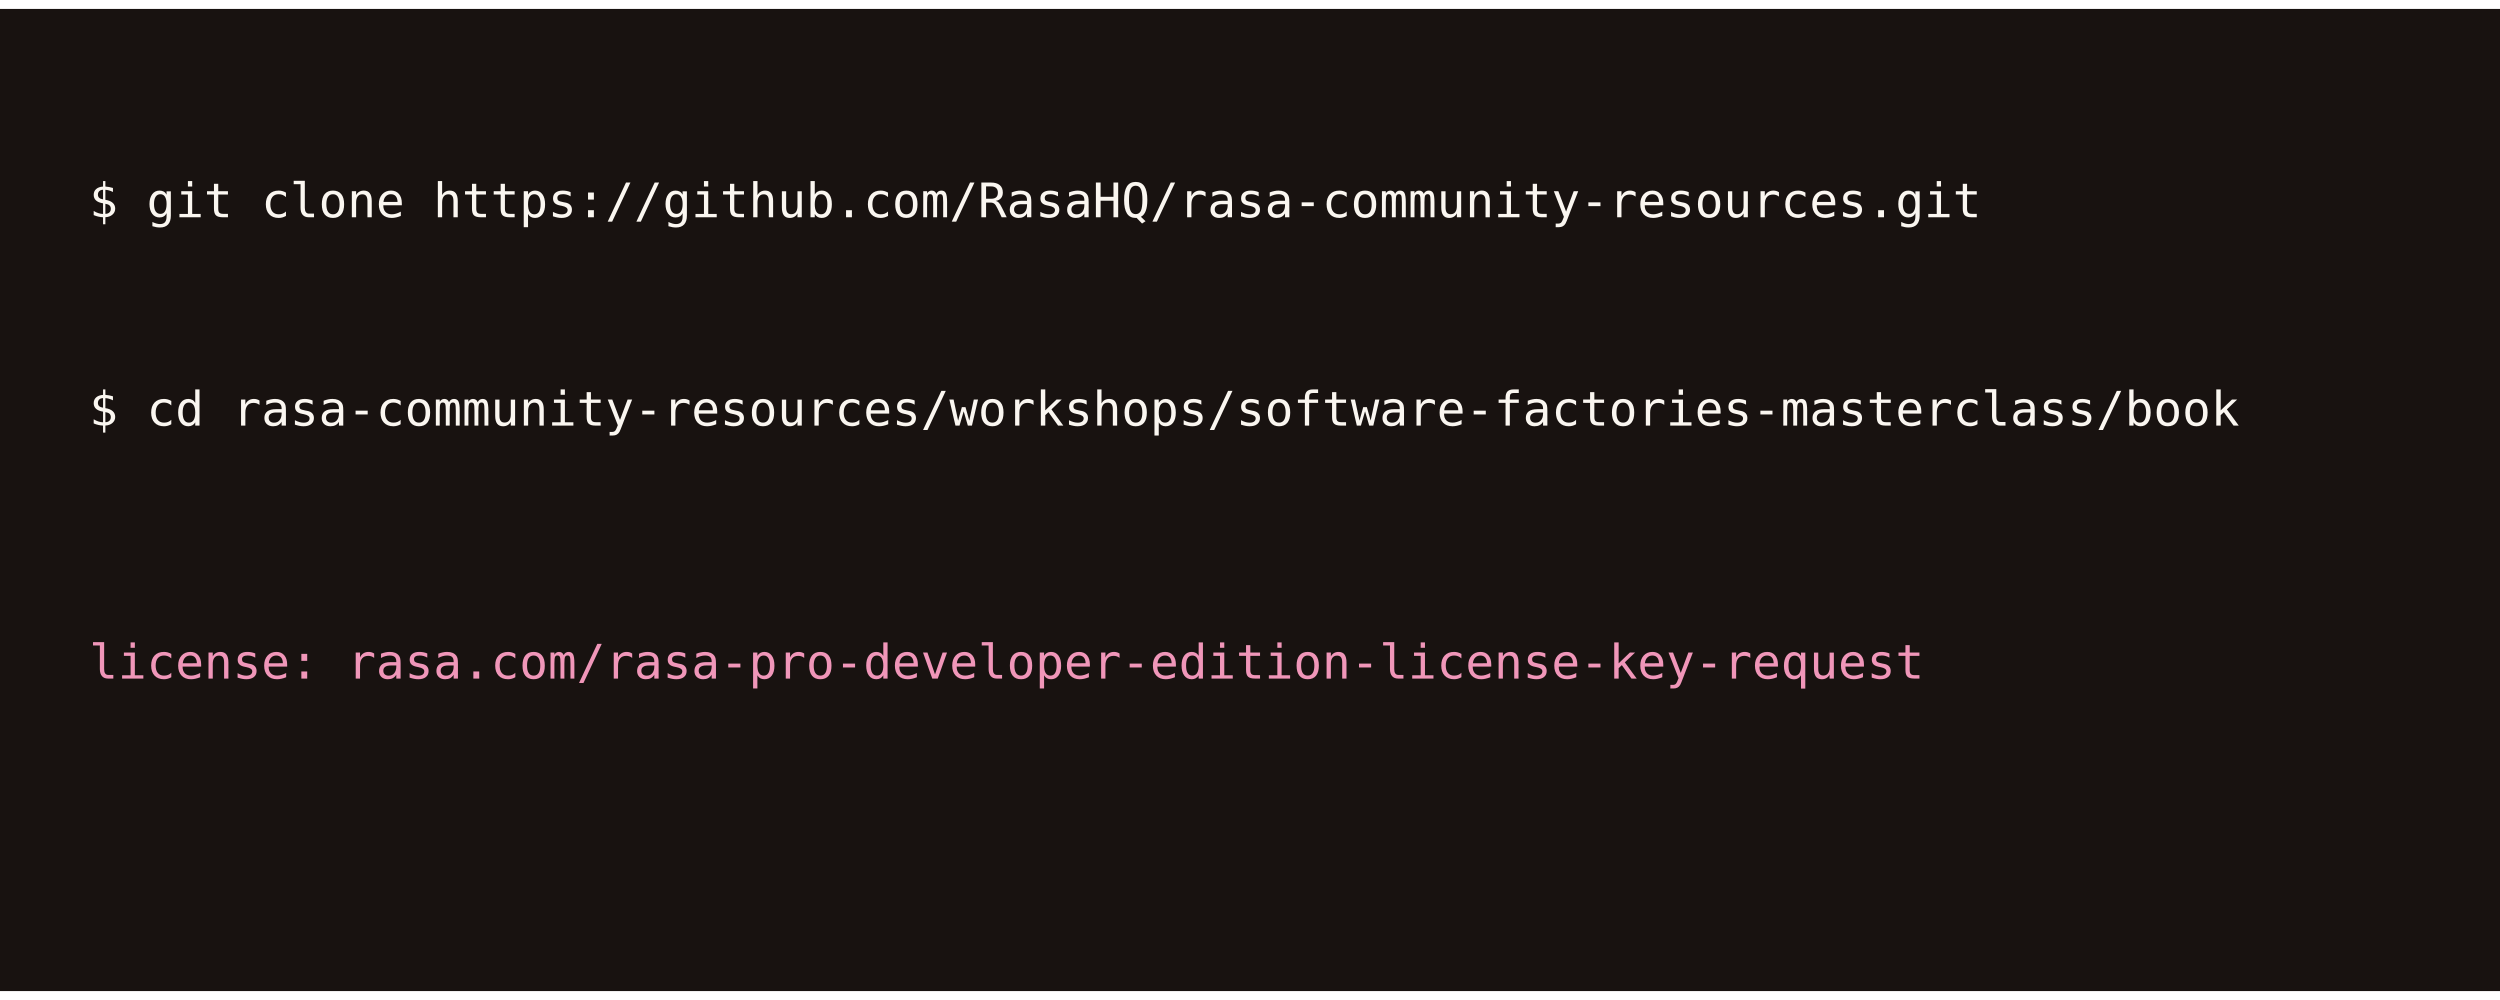
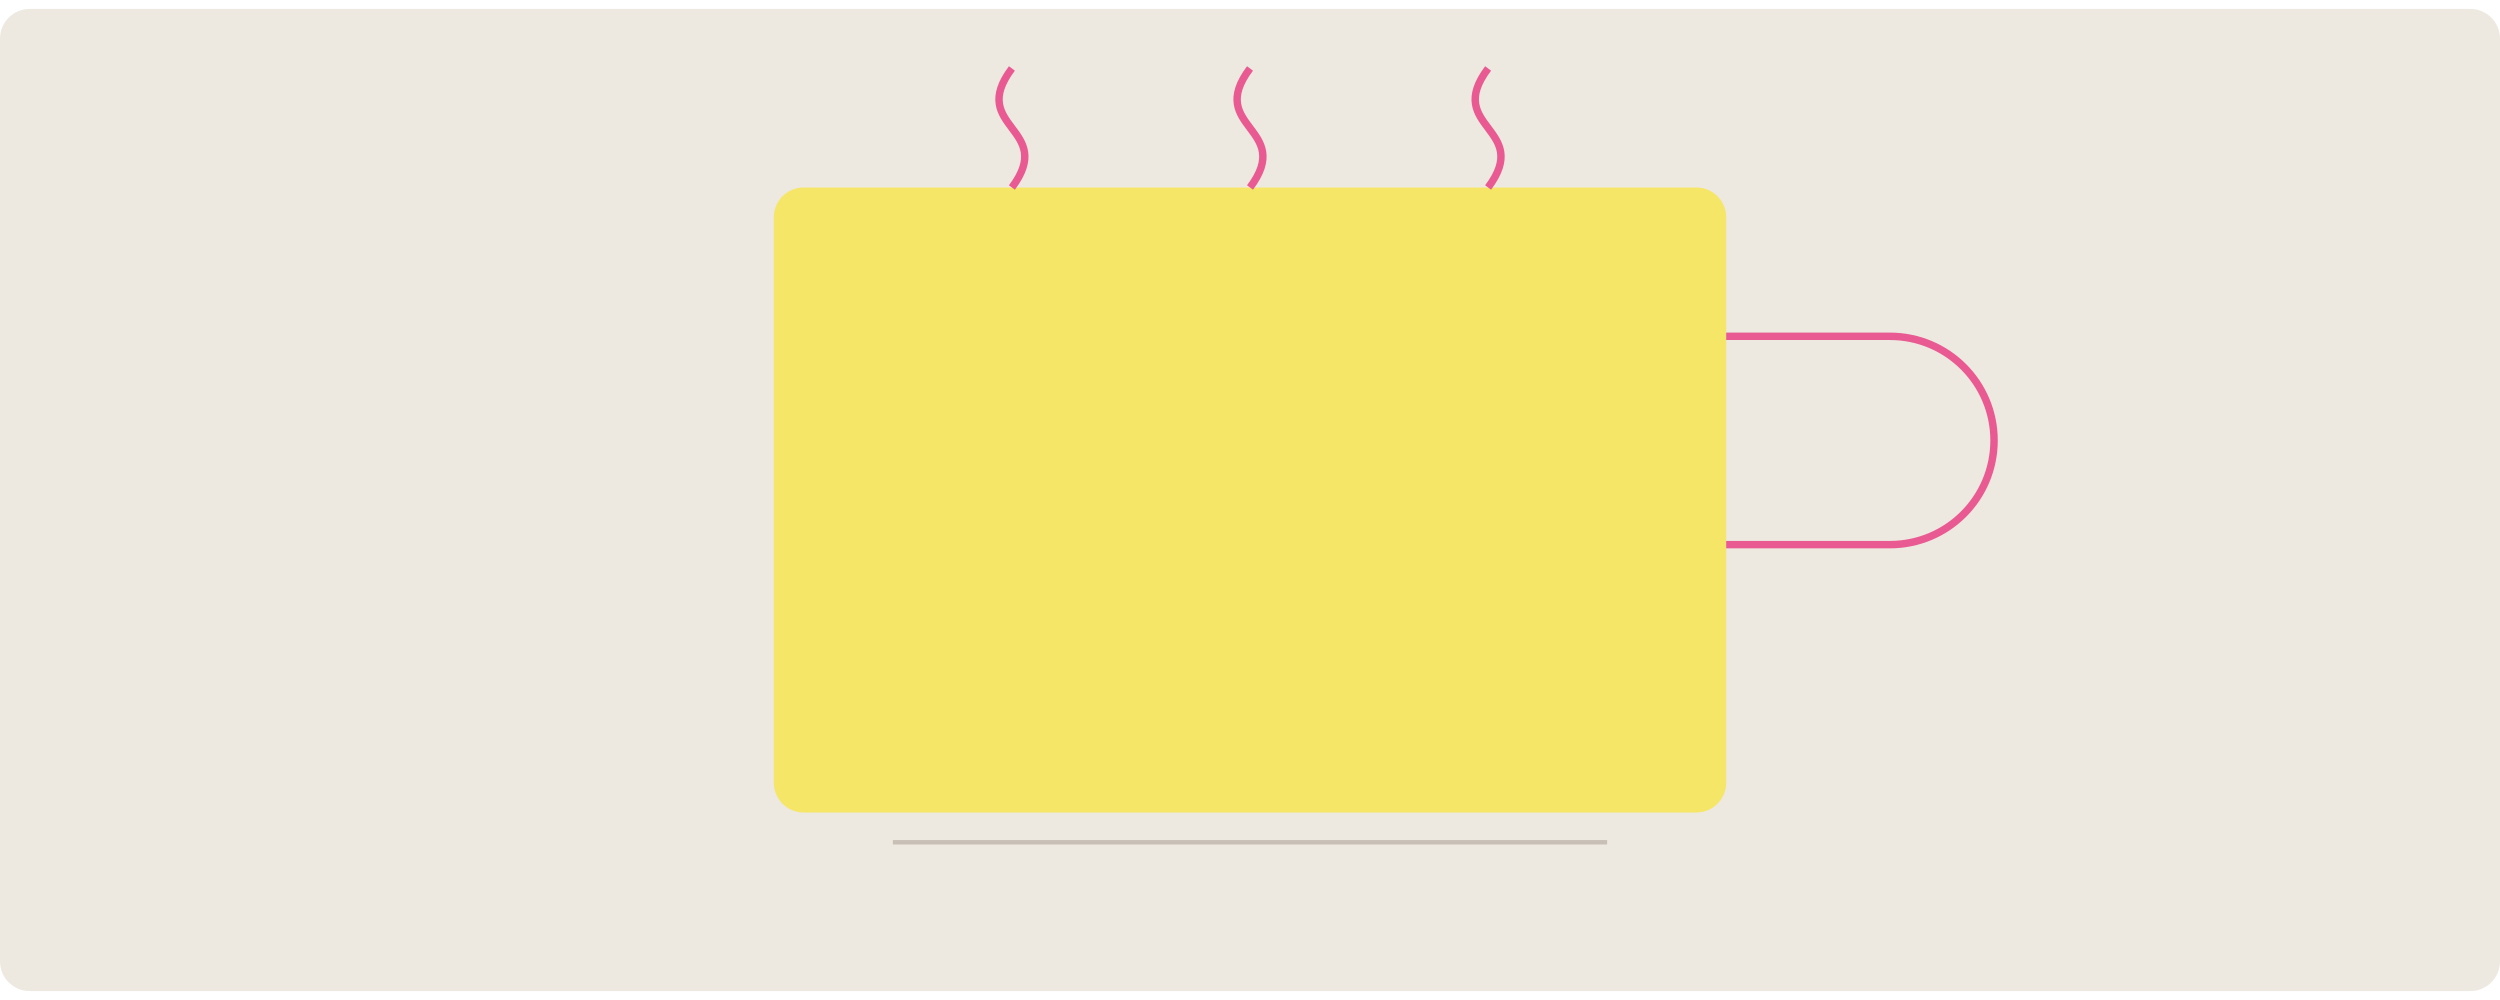
- <svg xmlns="http://www.w3.org/2000/svg" data-slide-visual="" viewBox="0 0 1000 400" role="img" aria-label="Clone the repository and open the book" class="pic" preserveAspectRatio="xMidYMid meet" style="fill: rgb(0, 0, 0); fill-opacity: 1; stroke: none; stroke-width: 1px; stroke-opacity: 1; stroke-linecap: butt; stroke-linejoin: miter; stroke-dasharray: none; font-family: Inter, Arial, sans-serif; font-size: 36px; font-weight: 400; font-style: normal; letter-spacing: normal; text-anchor: start; dominant-baseline: auto;">
+ <svg xmlns="http://www.w3.org/2000/svg" data-slide-visual="" viewBox="0 0 1000 400" role="img" aria-label="A break for refreshments" class="pic" preserveAspectRatio="xMidYMid meet" style="fill: rgb(0, 0, 0); fill-opacity: 1; stroke: none; stroke-width: 1px; stroke-opacity: 1; stroke-linecap: butt; stroke-linejoin: miter; stroke-dasharray: none; font-family: Inter, Arial, sans-serif; font-size: 36px; font-weight: 400; font-style: normal; letter-spacing: normal; text-anchor: start; dominant-baseline: auto;">
  <g transform="translate(0 3.571429) scale(0.5952381)">
-     <rect x="0" y="0" width="1680" height="660" rx="0" style="fill: rgb(24, 18, 16); fill-opacity: 1; stroke: none; stroke-width: 1px; stroke-opacity: 1; stroke-linecap: butt; stroke-linejoin: miter; stroke-dasharray: none; font-family: Inter, Arial, sans-serif; font-size: 36px; font-weight: 400; font-style: normal; letter-spacing: normal; text-anchor: start; dominant-baseline: auto;" />
-     <text x="60" y="140" text-anchor="start" font-size="32" style="fill: rgb(250, 246, 240); fill-opacity: 1; stroke: none; stroke-width: 1px; stroke-opacity: 1; stroke-linecap: butt; stroke-linejoin: miter; stroke-dasharray: none; font-family: &quot;JetBrains Mono&quot;, monospace; font-size: 32px; font-weight: 400; font-style: normal; letter-spacing: normal; text-anchor: start; dominant-baseline: auto;">$ git clone https://github.com/RasaHQ/rasa-community-resources.git</text>
-     <g class="step" data-s="1">
-       <text x="60" y="280" text-anchor="start" font-size="32" style="fill: rgb(250, 246, 240); fill-opacity: 1; stroke: none; stroke-width: 1px; stroke-opacity: 1; stroke-linecap: butt; stroke-linejoin: miter; stroke-dasharray: none; font-family: &quot;JetBrains Mono&quot;, monospace; font-size: 32px; font-weight: 400; font-style: normal; letter-spacing: normal; text-anchor: start; dominant-baseline: auto;">$ cd rasa-community-resources/workshops/software-factories-masterclass/book</text>
-     </g>
-     <g class="step" data-s="2">
-       <text x="60" y="450" style="fill: rgb(240, 150, 185); fill-opacity: 1; stroke: none; stroke-width: 1px; stroke-opacity: 1; stroke-linecap: butt; stroke-linejoin: miter; stroke-dasharray: none; font-family: &quot;JetBrains Mono&quot;, monospace; font-size: 32px; font-weight: 400; font-style: normal; letter-spacing: normal; text-anchor: start; dominant-baseline: auto;" text-anchor="start" font-size="32">license: rasa.com/rasa-pro-developer-edition-license-key-request</text>
-     </g>
+     <rect x="0" y="0" width="1680" height="660" rx="20" style="fill: rgb(237, 232, 224); fill-opacity: 1; stroke: none; stroke-width: 1px; stroke-opacity: 1; stroke-linecap: butt; stroke-linejoin: miter; stroke-dasharray: none; font-family: Inter, Arial, sans-serif; font-size: 36px; font-weight: 400; font-style: normal; letter-spacing: normal; text-anchor: start; dominant-baseline: auto;" />
+     <rect x="520" y="120" width="640" height="420" rx="20" style="fill: rgb(246, 230, 104); fill-opacity: 1; stroke: none; stroke-width: 1px; stroke-opacity: 1; stroke-linecap: butt; stroke-linejoin: miter; stroke-dasharray: none; font-family: Inter, Arial, sans-serif; font-size: 36px; font-weight: 400; font-style: normal; letter-spacing: normal; text-anchor: start; dominant-baseline: auto;" />
+     <path d="M1160 220h110a70 70 0 0 1 0 140h-110" style="fill: none; fill-opacity: 1; stroke: rgb(232, 90, 145); stroke-width: 5px; stroke-opacity: 1; stroke-linecap: butt; stroke-linejoin: miter; stroke-dasharray: none; font-family: Inter, Arial, sans-serif; font-size: 36px; font-weight: 400; font-style: normal; letter-spacing: normal; text-anchor: start; dominant-baseline: auto;" />
+     <path d="M600 560h480" style="fill: none; fill-opacity: 1; stroke: rgb(200, 192, 182); stroke-width: 3px; stroke-opacity: 1; stroke-linecap: butt; stroke-linejoin: miter; stroke-dasharray: none; font-family: Inter, Arial, sans-serif; font-size: 36px; font-weight: 400; font-style: normal; letter-spacing: normal; text-anchor: start; dominant-baseline: auto;" />
+     <path d="M680 40c-30 40 30 40 0 80 M840 40c-30 40 30 40 0 80 M1000 40c-30 40 30 40 0 80" style="fill: none; fill-opacity: 1; stroke: rgb(232, 90, 145); stroke-width: 5px; stroke-opacity: 1; stroke-linecap: butt; stroke-linejoin: miter; stroke-dasharray: none; font-family: Inter, Arial, sans-serif; font-size: 36px; font-weight: 400; font-style: normal; letter-spacing: normal; text-anchor: start; dominant-baseline: auto;" />
  </g>
</svg>
